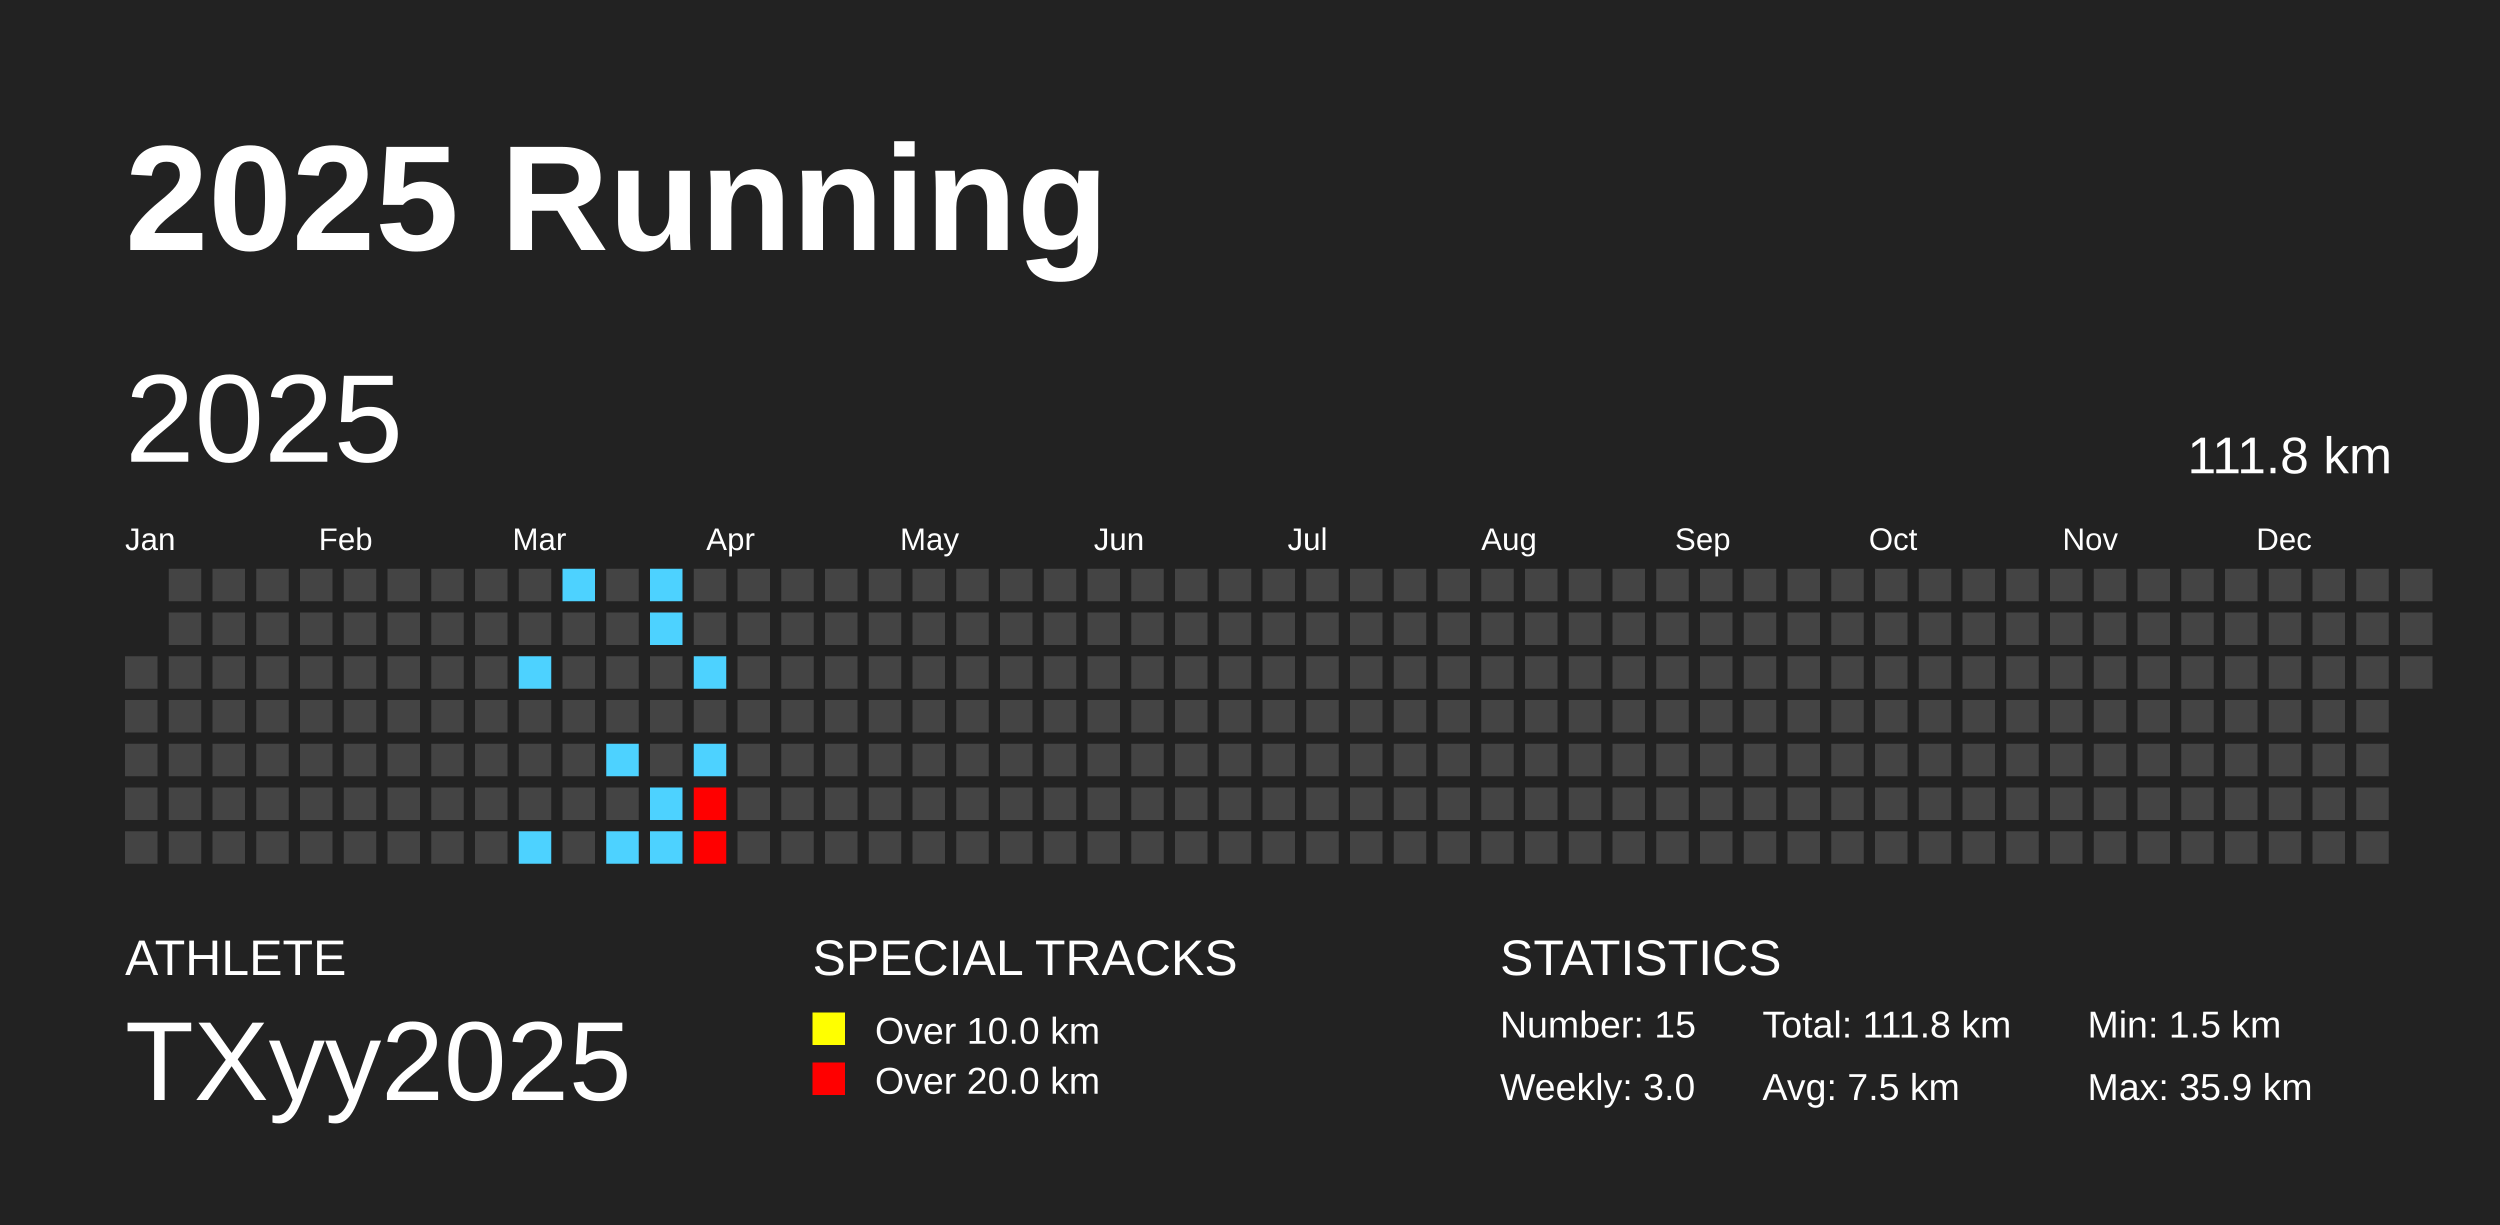
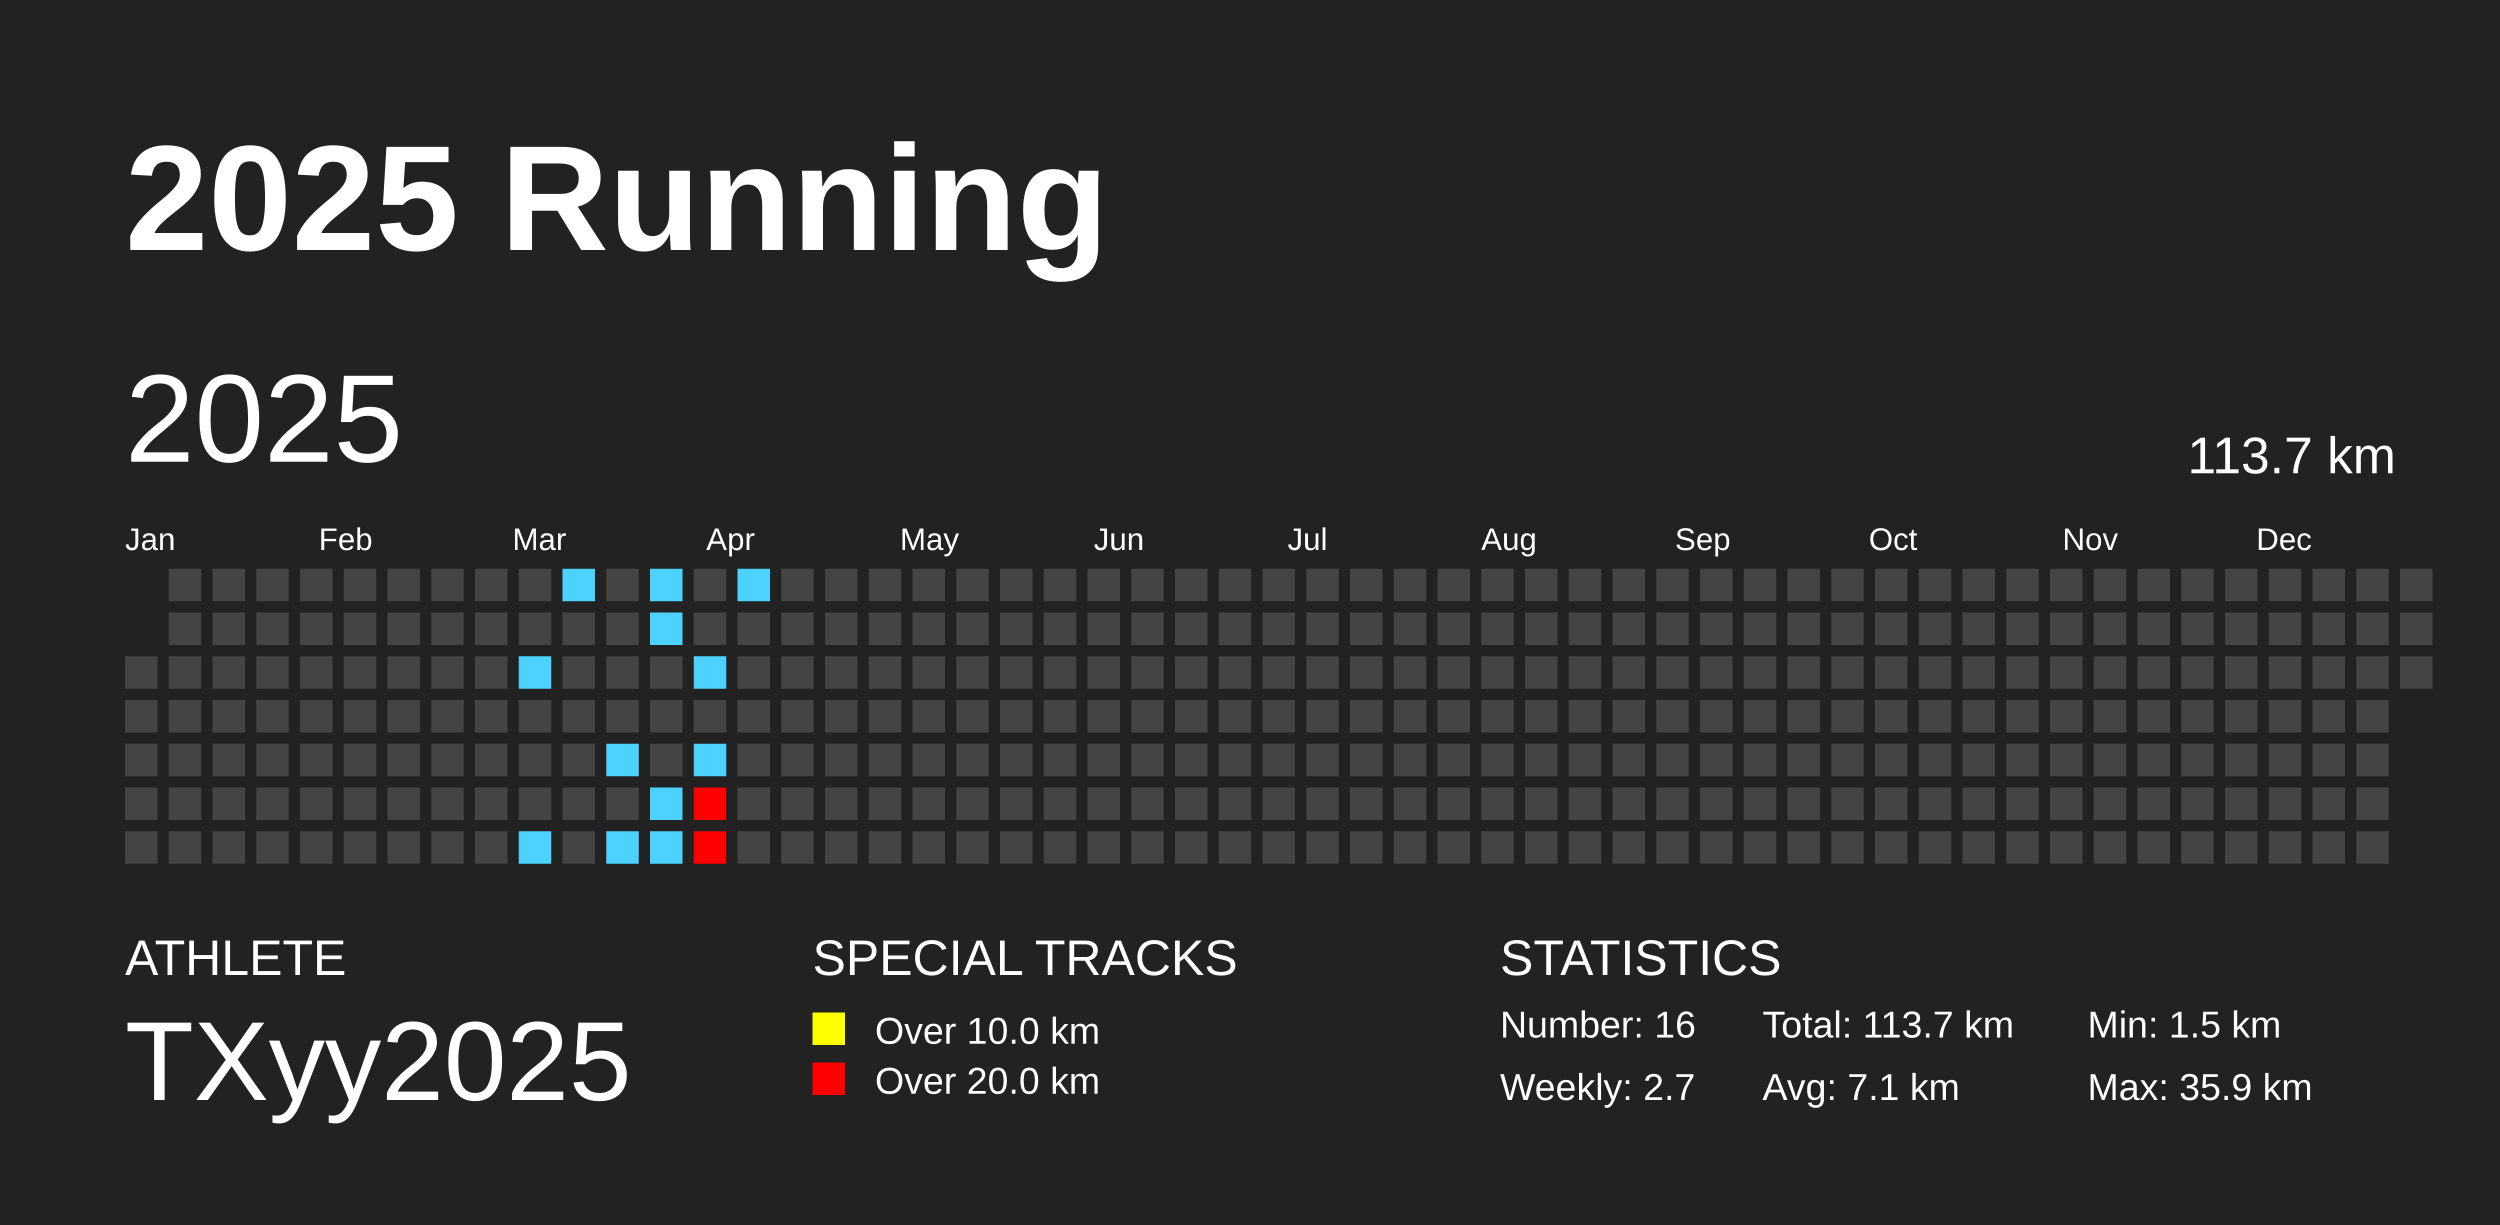
<svg xmlns="http://www.w3.org/2000/svg" baseProfile="full" height="98mm" version="1.1" viewBox="0,0,200,98" width="200mm">
  <defs />
  <rect fill="#222222" height="98" width="200" x="0" y="0" />
  <text fill="#FFFFFF" style="font-size:12px; font-family:Arial; font-weight:bold;" x="10" y="20">2025 Running</text>
  <text fill="#FFFFFF" style="font-size:4px; font-family:Arial" x="10" y="78">ATHLETE</text>
  <text fill="#FFFFFF" style="font-size:9px; font-family:Arial" x="10" y="88">TXyy2025</text>
  <text fill="#FFFFFF" style="font-size:4px; font-family:Arial" x="65" y="78">SPECIAL TRACKS</text>
  <rect fill="yellow" height="2.6" width="2.6" x="65" y="81" />
  <text fill="#FFFFFF" style="font-size:3px; font-family:Arial" x="70" y="83.5">Over 10.0 km</text>
  <rect fill="red" height="2.6" width="2.6" x="65" y="85" />
  <text fill="#FFFFFF" style="font-size:3px; font-family:Arial" x="70" y="87.5">Over 20.0 km</text>
  <text fill="#FFFFFF" style="font-size:4px; font-family:Arial" x="120" y="78">STATISTICS</text>
-   <text fill="#FFFFFF" style="font-size:3px; font-family:Arial" x="120" y="83">Number: 15</text>
-   <text fill="#FFFFFF" style="font-size:3px; font-family:Arial" x="120" y="88">Weekly: 3.0</text>
-   <text fill="#FFFFFF" style="font-size:3px; font-family:Arial" x="141" y="83">Total: 111.8 km</text>
-   <text fill="#FFFFFF" style="font-size:3px; font-family:Arial" x="141" y="88">Avg: 7.5 km</text>
+   <text fill="#FFFFFF" style="font-size:3px; font-family:Arial" x="120" y="83">Number: 16</text>
+   <text fill="#FFFFFF" style="font-size:3px; font-family:Arial" x="120" y="88">Weekly: 2.7</text>
+   <text fill="#FFFFFF" style="font-size:3px; font-family:Arial" x="141" y="83">Total: 113.7 km</text>
+   <text fill="#FFFFFF" style="font-size:3px; font-family:Arial" x="141" y="88">Avg: 7.1 km</text>
  <text fill="#FFFFFF" style="font-size:3px; font-family:Arial" x="167" y="83">Min: 1.5 km</text>
  <text fill="#FFFFFF" style="font-size:3px; font-family:Arial" x="167" y="88">Max: 35.9 km</text>
  <text dominant-baseline="hanging" fill="#FFFFFF" style="font-size:10.0px; font-family:Arial;" x="10" y="30">2025</text>
-   <text dominant-baseline="hanging" fill="#FFFFFF" style="font-size:4.125px; font-family:Arial;" x="175" y="35">111.8 km</text>
+   <text dominant-baseline="hanging" fill="#FFFFFF" style="font-size:4.125px; font-family:Arial;" x="175" y="35">113.7 km</text>
  <text fill="#FFFFFF" style="font-size:2.5px; font-family:Arial" x="10.0" y="44">Jan</text>
  <text fill="#FFFFFF" style="font-size:2.5px; font-family:Arial" x="25.5" y="44">Feb</text>
  <text fill="#FFFFFF" style="font-size:2.5px; font-family:Arial" x="41.0" y="44">Mar</text>
  <text fill="#FFFFFF" style="font-size:2.5px; font-family:Arial" x="56.5" y="44">Apr</text>
  <text fill="#FFFFFF" style="font-size:2.5px; font-family:Arial" x="72.0" y="44">May</text>
  <text fill="#FFFFFF" style="font-size:2.5px; font-family:Arial" x="87.5" y="44">Jun</text>
  <text fill="#FFFFFF" style="font-size:2.5px; font-family:Arial" x="103.0" y="44">Jul</text>
  <text fill="#FFFFFF" style="font-size:2.5px; font-family:Arial" x="118.5" y="44">Aug</text>
  <text fill="#FFFFFF" style="font-size:2.5px; font-family:Arial" x="134.0" y="44">Sep</text>
  <text fill="#FFFFFF" style="font-size:2.5px; font-family:Arial" x="149.5" y="44">Oct</text>
  <text fill="#FFFFFF" style="font-size:2.5px; font-family:Arial" x="165.0" y="44">Nov</text>
  <text fill="#FFFFFF" style="font-size:2.5px; font-family:Arial" x="180.5" y="44">Dec</text>
  <rect fill="#444444" height="2.6" width="2.6" x="10.0" y="52.5" />
  <rect fill="#444444" height="2.6" width="2.6" x="10.0" y="56.0" />
  <rect fill="#444444" height="2.6" width="2.6" x="10.0" y="59.5" />
  <rect fill="#444444" height="2.6" width="2.6" x="10.0" y="63.0" />
  <rect fill="#444444" height="2.6" width="2.6" x="10.0" y="66.5" />
  <rect fill="#444444" height="2.6" width="2.6" x="13.5" y="45.5" />
  <rect fill="#444444" height="2.6" width="2.6" x="13.5" y="49.0" />
  <rect fill="#444444" height="2.6" width="2.6" x="13.5" y="52.5" />
  <rect fill="#444444" height="2.6" width="2.6" x="13.5" y="56.0" />
  <rect fill="#444444" height="2.6" width="2.6" x="13.5" y="59.5" />
  <rect fill="#444444" height="2.6" width="2.6" x="13.5" y="63.0" />
  <rect fill="#444444" height="2.6" width="2.6" x="13.5" y="66.5" />
  <rect fill="#444444" height="2.6" width="2.6" x="17.0" y="45.5" />
  <rect fill="#444444" height="2.6" width="2.6" x="17.0" y="49.0" />
  <rect fill="#444444" height="2.6" width="2.6" x="17.0" y="52.5" />
  <rect fill="#444444" height="2.6" width="2.6" x="17.0" y="56.0" />
  <rect fill="#444444" height="2.6" width="2.6" x="17.0" y="59.5" />
  <rect fill="#444444" height="2.6" width="2.6" x="17.0" y="63.0" />
  <rect fill="#444444" height="2.6" width="2.6" x="17.0" y="66.5" />
  <rect fill="#444444" height="2.6" width="2.6" x="20.5" y="45.5" />
  <rect fill="#444444" height="2.6" width="2.6" x="20.5" y="49.0" />
  <rect fill="#444444" height="2.6" width="2.6" x="20.5" y="52.5" />
  <rect fill="#444444" height="2.6" width="2.6" x="20.5" y="56.0" />
  <rect fill="#444444" height="2.6" width="2.6" x="20.5" y="59.5" />
  <rect fill="#444444" height="2.6" width="2.6" x="20.5" y="63.0" />
  <rect fill="#444444" height="2.6" width="2.6" x="20.5" y="66.5" />
  <rect fill="#444444" height="2.6" width="2.6" x="24.0" y="45.5" />
  <rect fill="#444444" height="2.6" width="2.6" x="24.0" y="49.0" />
  <rect fill="#444444" height="2.6" width="2.6" x="24.0" y="52.5" />
  <rect fill="#444444" height="2.6" width="2.6" x="24.0" y="56.0" />
  <rect fill="#444444" height="2.6" width="2.6" x="24.0" y="59.5" />
  <rect fill="#444444" height="2.6" width="2.6" x="24.0" y="63.0" />
  <rect fill="#444444" height="2.6" width="2.6" x="24.0" y="66.5" />
  <rect fill="#444444" height="2.6" width="2.6" x="27.5" y="45.5" />
  <rect fill="#444444" height="2.6" width="2.6" x="27.5" y="49.0" />
  <rect fill="#444444" height="2.6" width="2.6" x="27.5" y="52.5" />
  <rect fill="#444444" height="2.6" width="2.6" x="27.5" y="56.0" />
  <rect fill="#444444" height="2.6" width="2.6" x="27.5" y="59.5" />
  <rect fill="#444444" height="2.6" width="2.6" x="27.5" y="63.0" />
  <rect fill="#444444" height="2.6" width="2.6" x="27.5" y="66.5" />
  <rect fill="#444444" height="2.6" width="2.6" x="31.0" y="45.5" />
  <rect fill="#444444" height="2.6" width="2.6" x="31.0" y="49.0" />
  <rect fill="#444444" height="2.6" width="2.6" x="31.0" y="52.5" />
  <rect fill="#444444" height="2.6" width="2.6" x="31.0" y="56.0" />
  <rect fill="#444444" height="2.6" width="2.6" x="31.0" y="59.5" />
  <rect fill="#444444" height="2.6" width="2.6" x="31.0" y="63.0" />
  <rect fill="#444444" height="2.6" width="2.6" x="31.0" y="66.5" />
  <rect fill="#444444" height="2.6" width="2.6" x="34.5" y="45.5" />
  <rect fill="#444444" height="2.6" width="2.6" x="34.5" y="49.0" />
  <rect fill="#444444" height="2.6" width="2.6" x="34.5" y="52.5" />
  <rect fill="#444444" height="2.6" width="2.6" x="34.5" y="56.0" />
  <rect fill="#444444" height="2.6" width="2.6" x="34.5" y="59.5" />
  <rect fill="#444444" height="2.6" width="2.6" x="34.5" y="63.0" />
  <rect fill="#444444" height="2.6" width="2.6" x="34.5" y="66.5" />
  <rect fill="#444444" height="2.6" width="2.6" x="38.0" y="45.5" />
  <rect fill="#444444" height="2.6" width="2.6" x="38.0" y="49.0" />
  <rect fill="#444444" height="2.6" width="2.6" x="38.0" y="52.5" />
  <rect fill="#444444" height="2.6" width="2.6" x="38.0" y="56.0" />
  <rect fill="#444444" height="2.6" width="2.6" x="38.0" y="59.5" />
  <rect fill="#444444" height="2.6" width="2.6" x="38.0" y="63.0" />
  <rect fill="#444444" height="2.6" width="2.6" x="38.0" y="66.5" />
  <rect fill="#444444" height="2.6" width="2.6" x="41.5" y="45.5" />
  <rect fill="#444444" height="2.6" width="2.6" x="41.5" y="49.0" />
  <rect fill="#4dd2ff" height="2.6" width="2.6" x="41.5" y="52.5" />
  <rect fill="#444444" height="2.6" width="2.6" x="41.5" y="56.0" />
  <rect fill="#444444" height="2.6" width="2.6" x="41.5" y="59.5" />
  <rect fill="#444444" height="2.6" width="2.6" x="41.5" y="63.0" />
  <rect fill="#4dd2ff" height="2.6" width="2.6" x="41.5" y="66.5" />
  <rect fill="#4dd2ff" height="2.6" width="2.6" x="45.0" y="45.5" />
  <rect fill="#444444" height="2.6" width="2.6" x="45.0" y="49.0" />
  <rect fill="#444444" height="2.6" width="2.6" x="45.0" y="52.5" />
  <rect fill="#444444" height="2.6" width="2.6" x="45.0" y="56.0" />
  <rect fill="#444444" height="2.6" width="2.6" x="45.0" y="59.5" />
  <rect fill="#444444" height="2.6" width="2.6" x="45.0" y="63.0" />
  <rect fill="#444444" height="2.6" width="2.6" x="45.0" y="66.5" />
  <rect fill="#444444" height="2.6" width="2.6" x="48.5" y="45.5" />
  <rect fill="#444444" height="2.6" width="2.6" x="48.5" y="49.0" />
  <rect fill="#444444" height="2.6" width="2.6" x="48.5" y="52.5" />
  <rect fill="#444444" height="2.6" width="2.6" x="48.5" y="56.0" />
  <rect fill="#4dd2ff" height="2.6" width="2.6" x="48.5" y="59.5" />
  <rect fill="#444444" height="2.6" width="2.6" x="48.5" y="63.0" />
  <rect fill="#4dd2ff" height="2.6" width="2.6" x="48.5" y="66.5" />
  <rect fill="#4dd2ff" height="2.6" width="2.6" x="52.0" y="45.5" />
  <rect fill="#4dd2ff" height="2.6" width="2.6" x="52.0" y="49.0" />
  <rect fill="#444444" height="2.6" width="2.6" x="52.0" y="52.5" />
  <rect fill="#444444" height="2.6" width="2.6" x="52.0" y="56.0" />
  <rect fill="#444444" height="2.6" width="2.6" x="52.0" y="59.5" />
  <rect fill="#4dd2ff" height="2.6" width="2.6" x="52.0" y="63.0" />
  <rect fill="#4dd2ff" height="2.6" width="2.6" x="52.0" y="66.5" />
  <rect fill="#444444" height="2.6" width="2.6" x="55.5" y="45.5" />
  <rect fill="#444444" height="2.6" width="2.6" x="55.5" y="49.0" />
  <rect fill="#4dd2ff" height="2.6" width="2.6" x="55.5" y="52.5" />
  <rect fill="#444444" height="2.6" width="2.6" x="55.5" y="56.0" />
  <rect fill="#4dd2ff" height="2.6" width="2.6" x="55.5" y="59.5" />
  <rect fill="red" height="2.6" width="2.6" x="55.5" y="63.0" />
  <rect fill="red" height="2.6" width="2.6" x="55.5" y="66.5" />
-   <rect fill="#444444" height="2.6" width="2.6" x="59.0" y="45.5" />
+   <rect fill="#4dd2ff" height="2.6" width="2.6" x="59.0" y="45.5" />
  <rect fill="#444444" height="2.6" width="2.6" x="59.0" y="49.0" />
  <rect fill="#444444" height="2.6" width="2.6" x="59.0" y="52.5" />
  <rect fill="#444444" height="2.6" width="2.6" x="59.0" y="56.0" />
  <rect fill="#444444" height="2.6" width="2.6" x="59.0" y="59.5" />
  <rect fill="#444444" height="2.6" width="2.6" x="59.0" y="63.0" />
  <rect fill="#444444" height="2.6" width="2.6" x="59.0" y="66.5" />
  <rect fill="#444444" height="2.6" width="2.6" x="62.5" y="45.5" />
  <rect fill="#444444" height="2.6" width="2.6" x="62.5" y="49.0" />
  <rect fill="#444444" height="2.6" width="2.6" x="62.5" y="52.5" />
  <rect fill="#444444" height="2.6" width="2.6" x="62.5" y="56.0" />
  <rect fill="#444444" height="2.6" width="2.6" x="62.5" y="59.5" />
  <rect fill="#444444" height="2.6" width="2.6" x="62.5" y="63.0" />
  <rect fill="#444444" height="2.6" width="2.6" x="62.5" y="66.5" />
  <rect fill="#444444" height="2.6" width="2.6" x="66.0" y="45.5" />
  <rect fill="#444444" height="2.6" width="2.6" x="66.0" y="49.0" />
  <rect fill="#444444" height="2.6" width="2.6" x="66.0" y="52.5" />
  <rect fill="#444444" height="2.6" width="2.6" x="66.0" y="56.0" />
  <rect fill="#444444" height="2.6" width="2.6" x="66.0" y="59.5" />
  <rect fill="#444444" height="2.6" width="2.6" x="66.0" y="63.0" />
  <rect fill="#444444" height="2.6" width="2.6" x="66.0" y="66.5" />
  <rect fill="#444444" height="2.6" width="2.6" x="69.5" y="45.5" />
  <rect fill="#444444" height="2.6" width="2.6" x="69.5" y="49.0" />
  <rect fill="#444444" height="2.6" width="2.6" x="69.5" y="52.5" />
  <rect fill="#444444" height="2.6" width="2.6" x="69.5" y="56.0" />
  <rect fill="#444444" height="2.6" width="2.6" x="69.5" y="59.5" />
  <rect fill="#444444" height="2.6" width="2.6" x="69.5" y="63.0" />
  <rect fill="#444444" height="2.6" width="2.6" x="69.5" y="66.5" />
  <rect fill="#444444" height="2.6" width="2.6" x="73.0" y="45.5" />
  <rect fill="#444444" height="2.6" width="2.6" x="73.0" y="49.0" />
  <rect fill="#444444" height="2.6" width="2.6" x="73.0" y="52.5" />
  <rect fill="#444444" height="2.6" width="2.6" x="73.0" y="56.0" />
  <rect fill="#444444" height="2.6" width="2.6" x="73.0" y="59.5" />
  <rect fill="#444444" height="2.6" width="2.6" x="73.0" y="63.0" />
  <rect fill="#444444" height="2.6" width="2.6" x="73.0" y="66.5" />
  <rect fill="#444444" height="2.6" width="2.6" x="76.5" y="45.5" />
  <rect fill="#444444" height="2.6" width="2.6" x="76.5" y="49.0" />
  <rect fill="#444444" height="2.6" width="2.6" x="76.5" y="52.5" />
  <rect fill="#444444" height="2.6" width="2.6" x="76.5" y="56.0" />
  <rect fill="#444444" height="2.6" width="2.6" x="76.5" y="59.5" />
  <rect fill="#444444" height="2.6" width="2.6" x="76.5" y="63.0" />
  <rect fill="#444444" height="2.6" width="2.6" x="76.5" y="66.5" />
  <rect fill="#444444" height="2.6" width="2.6" x="80.0" y="45.5" />
  <rect fill="#444444" height="2.6" width="2.6" x="80.0" y="49.0" />
  <rect fill="#444444" height="2.6" width="2.6" x="80.0" y="52.5" />
  <rect fill="#444444" height="2.6" width="2.6" x="80.0" y="56.0" />
  <rect fill="#444444" height="2.6" width="2.6" x="80.0" y="59.5" />
  <rect fill="#444444" height="2.6" width="2.6" x="80.0" y="63.0" />
  <rect fill="#444444" height="2.6" width="2.6" x="80.0" y="66.5" />
  <rect fill="#444444" height="2.6" width="2.6" x="83.5" y="45.5" />
  <rect fill="#444444" height="2.6" width="2.6" x="83.5" y="49.0" />
  <rect fill="#444444" height="2.6" width="2.6" x="83.5" y="52.5" />
  <rect fill="#444444" height="2.6" width="2.6" x="83.5" y="56.0" />
  <rect fill="#444444" height="2.6" width="2.6" x="83.5" y="59.5" />
  <rect fill="#444444" height="2.6" width="2.6" x="83.5" y="63.0" />
  <rect fill="#444444" height="2.6" width="2.6" x="83.5" y="66.5" />
  <rect fill="#444444" height="2.6" width="2.6" x="87.0" y="45.5" />
  <rect fill="#444444" height="2.6" width="2.6" x="87.0" y="49.0" />
  <rect fill="#444444" height="2.6" width="2.6" x="87.0" y="52.5" />
  <rect fill="#444444" height="2.6" width="2.6" x="87.0" y="56.0" />
  <rect fill="#444444" height="2.6" width="2.6" x="87.0" y="59.5" />
  <rect fill="#444444" height="2.6" width="2.6" x="87.0" y="63.0" />
  <rect fill="#444444" height="2.6" width="2.6" x="87.0" y="66.5" />
  <rect fill="#444444" height="2.6" width="2.6" x="90.5" y="45.5" />
  <rect fill="#444444" height="2.6" width="2.6" x="90.5" y="49.0" />
  <rect fill="#444444" height="2.6" width="2.6" x="90.5" y="52.5" />
  <rect fill="#444444" height="2.6" width="2.6" x="90.5" y="56.0" />
  <rect fill="#444444" height="2.6" width="2.6" x="90.5" y="59.5" />
  <rect fill="#444444" height="2.6" width="2.6" x="90.5" y="63.0" />
  <rect fill="#444444" height="2.6" width="2.6" x="90.5" y="66.5" />
  <rect fill="#444444" height="2.6" width="2.6" x="94.0" y="45.5" />
  <rect fill="#444444" height="2.6" width="2.6" x="94.0" y="49.0" />
  <rect fill="#444444" height="2.6" width="2.6" x="94.0" y="52.5" />
  <rect fill="#444444" height="2.6" width="2.6" x="94.0" y="56.0" />
  <rect fill="#444444" height="2.6" width="2.6" x="94.0" y="59.5" />
  <rect fill="#444444" height="2.6" width="2.6" x="94.0" y="63.0" />
  <rect fill="#444444" height="2.6" width="2.6" x="94.0" y="66.5" />
  <rect fill="#444444" height="2.6" width="2.6" x="97.5" y="45.5" />
  <rect fill="#444444" height="2.6" width="2.6" x="97.5" y="49.0" />
  <rect fill="#444444" height="2.6" width="2.6" x="97.5" y="52.5" />
  <rect fill="#444444" height="2.6" width="2.6" x="97.5" y="56.0" />
  <rect fill="#444444" height="2.6" width="2.6" x="97.5" y="59.5" />
  <rect fill="#444444" height="2.6" width="2.6" x="97.5" y="63.0" />
  <rect fill="#444444" height="2.6" width="2.6" x="97.5" y="66.5" />
  <rect fill="#444444" height="2.6" width="2.6" x="101.0" y="45.5" />
  <rect fill="#444444" height="2.6" width="2.6" x="101.0" y="49.0" />
  <rect fill="#444444" height="2.6" width="2.6" x="101.0" y="52.5" />
  <rect fill="#444444" height="2.6" width="2.6" x="101.0" y="56.0" />
  <rect fill="#444444" height="2.6" width="2.6" x="101.0" y="59.5" />
  <rect fill="#444444" height="2.6" width="2.6" x="101.0" y="63.0" />
  <rect fill="#444444" height="2.6" width="2.6" x="101.0" y="66.5" />
  <rect fill="#444444" height="2.6" width="2.6" x="104.5" y="45.5" />
  <rect fill="#444444" height="2.6" width="2.6" x="104.5" y="49.0" />
  <rect fill="#444444" height="2.6" width="2.6" x="104.5" y="52.5" />
  <rect fill="#444444" height="2.6" width="2.6" x="104.5" y="56.0" />
  <rect fill="#444444" height="2.6" width="2.6" x="104.5" y="59.5" />
  <rect fill="#444444" height="2.6" width="2.6" x="104.5" y="63.0" />
  <rect fill="#444444" height="2.6" width="2.6" x="104.5" y="66.5" />
  <rect fill="#444444" height="2.6" width="2.6" x="108.0" y="45.5" />
  <rect fill="#444444" height="2.6" width="2.6" x="108.0" y="49.0" />
  <rect fill="#444444" height="2.6" width="2.6" x="108.0" y="52.5" />
  <rect fill="#444444" height="2.6" width="2.6" x="108.0" y="56.0" />
  <rect fill="#444444" height="2.6" width="2.6" x="108.0" y="59.5" />
  <rect fill="#444444" height="2.6" width="2.6" x="108.0" y="63.0" />
  <rect fill="#444444" height="2.6" width="2.6" x="108.0" y="66.5" />
  <rect fill="#444444" height="2.6" width="2.6" x="111.5" y="45.5" />
  <rect fill="#444444" height="2.6" width="2.6" x="111.5" y="49.0" />
  <rect fill="#444444" height="2.6" width="2.6" x="111.5" y="52.5" />
  <rect fill="#444444" height="2.6" width="2.6" x="111.5" y="56.0" />
  <rect fill="#444444" height="2.6" width="2.6" x="111.5" y="59.5" />
  <rect fill="#444444" height="2.6" width="2.6" x="111.5" y="63.0" />
  <rect fill="#444444" height="2.6" width="2.6" x="111.5" y="66.5" />
  <rect fill="#444444" height="2.6" width="2.6" x="115.0" y="45.5" />
  <rect fill="#444444" height="2.6" width="2.6" x="115.0" y="49.0" />
  <rect fill="#444444" height="2.6" width="2.6" x="115.0" y="52.5" />
  <rect fill="#444444" height="2.6" width="2.6" x="115.0" y="56.0" />
  <rect fill="#444444" height="2.6" width="2.6" x="115.0" y="59.5" />
  <rect fill="#444444" height="2.6" width="2.6" x="115.0" y="63.0" />
  <rect fill="#444444" height="2.6" width="2.6" x="115.0" y="66.5" />
  <rect fill="#444444" height="2.6" width="2.6" x="118.5" y="45.5" />
  <rect fill="#444444" height="2.6" width="2.6" x="118.5" y="49.0" />
  <rect fill="#444444" height="2.6" width="2.6" x="118.5" y="52.5" />
  <rect fill="#444444" height="2.6" width="2.6" x="118.5" y="56.0" />
  <rect fill="#444444" height="2.6" width="2.6" x="118.5" y="59.5" />
  <rect fill="#444444" height="2.6" width="2.6" x="118.5" y="63.0" />
  <rect fill="#444444" height="2.6" width="2.6" x="118.5" y="66.5" />
  <rect fill="#444444" height="2.6" width="2.6" x="122.0" y="45.5" />
  <rect fill="#444444" height="2.6" width="2.6" x="122.0" y="49.0" />
  <rect fill="#444444" height="2.6" width="2.6" x="122.0" y="52.5" />
  <rect fill="#444444" height="2.6" width="2.6" x="122.0" y="56.0" />
  <rect fill="#444444" height="2.6" width="2.6" x="122.0" y="59.5" />
  <rect fill="#444444" height="2.6" width="2.6" x="122.0" y="63.0" />
  <rect fill="#444444" height="2.6" width="2.6" x="122.0" y="66.5" />
  <rect fill="#444444" height="2.6" width="2.6" x="125.5" y="45.5" />
  <rect fill="#444444" height="2.6" width="2.6" x="125.5" y="49.0" />
  <rect fill="#444444" height="2.6" width="2.6" x="125.5" y="52.5" />
  <rect fill="#444444" height="2.6" width="2.6" x="125.5" y="56.0" />
  <rect fill="#444444" height="2.6" width="2.6" x="125.5" y="59.5" />
  <rect fill="#444444" height="2.6" width="2.6" x="125.5" y="63.0" />
  <rect fill="#444444" height="2.6" width="2.6" x="125.5" y="66.5" />
  <rect fill="#444444" height="2.6" width="2.6" x="129.0" y="45.5" />
  <rect fill="#444444" height="2.6" width="2.6" x="129.0" y="49.0" />
  <rect fill="#444444" height="2.6" width="2.6" x="129.0" y="52.5" />
  <rect fill="#444444" height="2.6" width="2.6" x="129.0" y="56.0" />
  <rect fill="#444444" height="2.6" width="2.6" x="129.0" y="59.5" />
  <rect fill="#444444" height="2.6" width="2.6" x="129.0" y="63.0" />
  <rect fill="#444444" height="2.6" width="2.6" x="129.0" y="66.5" />
  <rect fill="#444444" height="2.6" width="2.6" x="132.5" y="45.5" />
  <rect fill="#444444" height="2.6" width="2.6" x="132.5" y="49.0" />
  <rect fill="#444444" height="2.6" width="2.6" x="132.5" y="52.5" />
  <rect fill="#444444" height="2.6" width="2.6" x="132.5" y="56.0" />
  <rect fill="#444444" height="2.6" width="2.6" x="132.5" y="59.5" />
  <rect fill="#444444" height="2.6" width="2.6" x="132.5" y="63.0" />
  <rect fill="#444444" height="2.6" width="2.6" x="132.5" y="66.5" />
  <rect fill="#444444" height="2.6" width="2.6" x="136.0" y="45.5" />
  <rect fill="#444444" height="2.6" width="2.6" x="136.0" y="49.0" />
  <rect fill="#444444" height="2.6" width="2.6" x="136.0" y="52.5" />
  <rect fill="#444444" height="2.6" width="2.6" x="136.0" y="56.0" />
  <rect fill="#444444" height="2.6" width="2.6" x="136.0" y="59.5" />
  <rect fill="#444444" height="2.6" width="2.6" x="136.0" y="63.0" />
  <rect fill="#444444" height="2.6" width="2.6" x="136.0" y="66.5" />
  <rect fill="#444444" height="2.6" width="2.6" x="139.5" y="45.5" />
  <rect fill="#444444" height="2.6" width="2.6" x="139.5" y="49.0" />
  <rect fill="#444444" height="2.6" width="2.6" x="139.5" y="52.5" />
  <rect fill="#444444" height="2.6" width="2.6" x="139.5" y="56.0" />
  <rect fill="#444444" height="2.6" width="2.6" x="139.5" y="59.5" />
  <rect fill="#444444" height="2.6" width="2.6" x="139.5" y="63.0" />
  <rect fill="#444444" height="2.6" width="2.6" x="139.5" y="66.5" />
  <rect fill="#444444" height="2.6" width="2.6" x="143.0" y="45.5" />
  <rect fill="#444444" height="2.6" width="2.6" x="143.0" y="49.0" />
  <rect fill="#444444" height="2.6" width="2.6" x="143.0" y="52.5" />
  <rect fill="#444444" height="2.6" width="2.6" x="143.0" y="56.0" />
  <rect fill="#444444" height="2.6" width="2.6" x="143.0" y="59.5" />
  <rect fill="#444444" height="2.6" width="2.6" x="143.0" y="63.0" />
  <rect fill="#444444" height="2.6" width="2.6" x="143.0" y="66.5" />
  <rect fill="#444444" height="2.6" width="2.6" x="146.5" y="45.5" />
  <rect fill="#444444" height="2.6" width="2.6" x="146.5" y="49.0" />
  <rect fill="#444444" height="2.6" width="2.6" x="146.5" y="52.5" />
  <rect fill="#444444" height="2.6" width="2.6" x="146.5" y="56.0" />
  <rect fill="#444444" height="2.6" width="2.6" x="146.5" y="59.5" />
  <rect fill="#444444" height="2.6" width="2.6" x="146.5" y="63.0" />
  <rect fill="#444444" height="2.6" width="2.6" x="146.5" y="66.5" />
  <rect fill="#444444" height="2.6" width="2.6" x="150.0" y="45.5" />
  <rect fill="#444444" height="2.6" width="2.6" x="150.0" y="49.0" />
  <rect fill="#444444" height="2.6" width="2.6" x="150.0" y="52.5" />
  <rect fill="#444444" height="2.6" width="2.6" x="150.0" y="56.0" />
  <rect fill="#444444" height="2.6" width="2.6" x="150.0" y="59.5" />
  <rect fill="#444444" height="2.6" width="2.6" x="150.0" y="63.0" />
  <rect fill="#444444" height="2.6" width="2.6" x="150.0" y="66.5" />
  <rect fill="#444444" height="2.6" width="2.6" x="153.5" y="45.5" />
  <rect fill="#444444" height="2.6" width="2.6" x="153.5" y="49.0" />
  <rect fill="#444444" height="2.6" width="2.6" x="153.5" y="52.5" />
  <rect fill="#444444" height="2.6" width="2.6" x="153.5" y="56.0" />
  <rect fill="#444444" height="2.6" width="2.6" x="153.5" y="59.5" />
  <rect fill="#444444" height="2.6" width="2.6" x="153.5" y="63.0" />
  <rect fill="#444444" height="2.6" width="2.6" x="153.5" y="66.5" />
  <rect fill="#444444" height="2.6" width="2.6" x="157.0" y="45.5" />
  <rect fill="#444444" height="2.6" width="2.6" x="157.0" y="49.0" />
  <rect fill="#444444" height="2.6" width="2.6" x="157.0" y="52.5" />
  <rect fill="#444444" height="2.6" width="2.6" x="157.0" y="56.0" />
  <rect fill="#444444" height="2.6" width="2.6" x="157.0" y="59.5" />
  <rect fill="#444444" height="2.6" width="2.6" x="157.0" y="63.0" />
  <rect fill="#444444" height="2.6" width="2.6" x="157.0" y="66.5" />
  <rect fill="#444444" height="2.6" width="2.6" x="160.5" y="45.5" />
  <rect fill="#444444" height="2.6" width="2.6" x="160.5" y="49.0" />
  <rect fill="#444444" height="2.6" width="2.6" x="160.5" y="52.5" />
  <rect fill="#444444" height="2.6" width="2.6" x="160.5" y="56.0" />
  <rect fill="#444444" height="2.6" width="2.6" x="160.5" y="59.5" />
  <rect fill="#444444" height="2.6" width="2.6" x="160.5" y="63.0" />
  <rect fill="#444444" height="2.6" width="2.6" x="160.5" y="66.5" />
  <rect fill="#444444" height="2.6" width="2.6" x="164.0" y="45.5" />
  <rect fill="#444444" height="2.6" width="2.6" x="164.0" y="49.0" />
  <rect fill="#444444" height="2.6" width="2.6" x="164.0" y="52.5" />
  <rect fill="#444444" height="2.6" width="2.6" x="164.0" y="56.0" />
  <rect fill="#444444" height="2.6" width="2.6" x="164.0" y="59.5" />
  <rect fill="#444444" height="2.6" width="2.6" x="164.0" y="63.0" />
  <rect fill="#444444" height="2.6" width="2.6" x="164.0" y="66.5" />
  <rect fill="#444444" height="2.6" width="2.6" x="167.5" y="45.5" />
  <rect fill="#444444" height="2.6" width="2.6" x="167.5" y="49.0" />
  <rect fill="#444444" height="2.6" width="2.6" x="167.5" y="52.5" />
  <rect fill="#444444" height="2.6" width="2.6" x="167.5" y="56.0" />
  <rect fill="#444444" height="2.6" width="2.6" x="167.5" y="59.5" />
  <rect fill="#444444" height="2.6" width="2.6" x="167.5" y="63.0" />
  <rect fill="#444444" height="2.6" width="2.6" x="167.5" y="66.5" />
  <rect fill="#444444" height="2.6" width="2.6" x="171.0" y="45.5" />
  <rect fill="#444444" height="2.6" width="2.6" x="171.0" y="49.0" />
  <rect fill="#444444" height="2.6" width="2.6" x="171.0" y="52.5" />
  <rect fill="#444444" height="2.6" width="2.6" x="171.0" y="56.0" />
  <rect fill="#444444" height="2.6" width="2.6" x="171.0" y="59.5" />
  <rect fill="#444444" height="2.6" width="2.6" x="171.0" y="63.0" />
  <rect fill="#444444" height="2.6" width="2.6" x="171.0" y="66.5" />
  <rect fill="#444444" height="2.6" width="2.6" x="174.5" y="45.5" />
  <rect fill="#444444" height="2.6" width="2.6" x="174.5" y="49.0" />
  <rect fill="#444444" height="2.6" width="2.6" x="174.5" y="52.5" />
  <rect fill="#444444" height="2.6" width="2.6" x="174.5" y="56.0" />
  <rect fill="#444444" height="2.6" width="2.6" x="174.5" y="59.5" />
  <rect fill="#444444" height="2.6" width="2.6" x="174.5" y="63.0" />
  <rect fill="#444444" height="2.6" width="2.6" x="174.5" y="66.5" />
  <rect fill="#444444" height="2.6" width="2.6" x="178.0" y="45.5" />
  <rect fill="#444444" height="2.6" width="2.6" x="178.0" y="49.0" />
  <rect fill="#444444" height="2.6" width="2.6" x="178.0" y="52.5" />
  <rect fill="#444444" height="2.6" width="2.6" x="178.0" y="56.0" />
  <rect fill="#444444" height="2.6" width="2.6" x="178.0" y="59.5" />
  <rect fill="#444444" height="2.6" width="2.6" x="178.0" y="63.0" />
  <rect fill="#444444" height="2.6" width="2.6" x="178.0" y="66.5" />
  <rect fill="#444444" height="2.6" width="2.6" x="181.5" y="45.5" />
  <rect fill="#444444" height="2.6" width="2.6" x="181.5" y="49.0" />
  <rect fill="#444444" height="2.6" width="2.6" x="181.5" y="52.5" />
  <rect fill="#444444" height="2.6" width="2.6" x="181.5" y="56.0" />
  <rect fill="#444444" height="2.6" width="2.6" x="181.5" y="59.5" />
  <rect fill="#444444" height="2.6" width="2.6" x="181.5" y="63.0" />
  <rect fill="#444444" height="2.6" width="2.6" x="181.5" y="66.5" />
  <rect fill="#444444" height="2.6" width="2.6" x="185.0" y="45.5" />
  <rect fill="#444444" height="2.6" width="2.6" x="185.0" y="49.0" />
  <rect fill="#444444" height="2.6" width="2.6" x="185.0" y="52.5" />
  <rect fill="#444444" height="2.6" width="2.6" x="185.0" y="56.0" />
  <rect fill="#444444" height="2.6" width="2.6" x="185.0" y="59.5" />
  <rect fill="#444444" height="2.6" width="2.6" x="185.0" y="63.0" />
  <rect fill="#444444" height="2.6" width="2.6" x="185.0" y="66.5" />
  <rect fill="#444444" height="2.6" width="2.6" x="188.5" y="45.5" />
  <rect fill="#444444" height="2.6" width="2.6" x="188.5" y="49.0" />
  <rect fill="#444444" height="2.6" width="2.6" x="188.5" y="52.5" />
  <rect fill="#444444" height="2.6" width="2.6" x="188.5" y="56.0" />
  <rect fill="#444444" height="2.6" width="2.6" x="188.5" y="59.5" />
  <rect fill="#444444" height="2.6" width="2.6" x="188.5" y="63.0" />
  <rect fill="#444444" height="2.6" width="2.6" x="188.5" y="66.5" />
  <rect fill="#444444" height="2.6" width="2.6" x="192.0" y="45.5" />
  <rect fill="#444444" height="2.6" width="2.6" x="192.0" y="49.0" />
  <rect fill="#444444" height="2.6" width="2.6" x="192.0" y="52.5" />
</svg>
